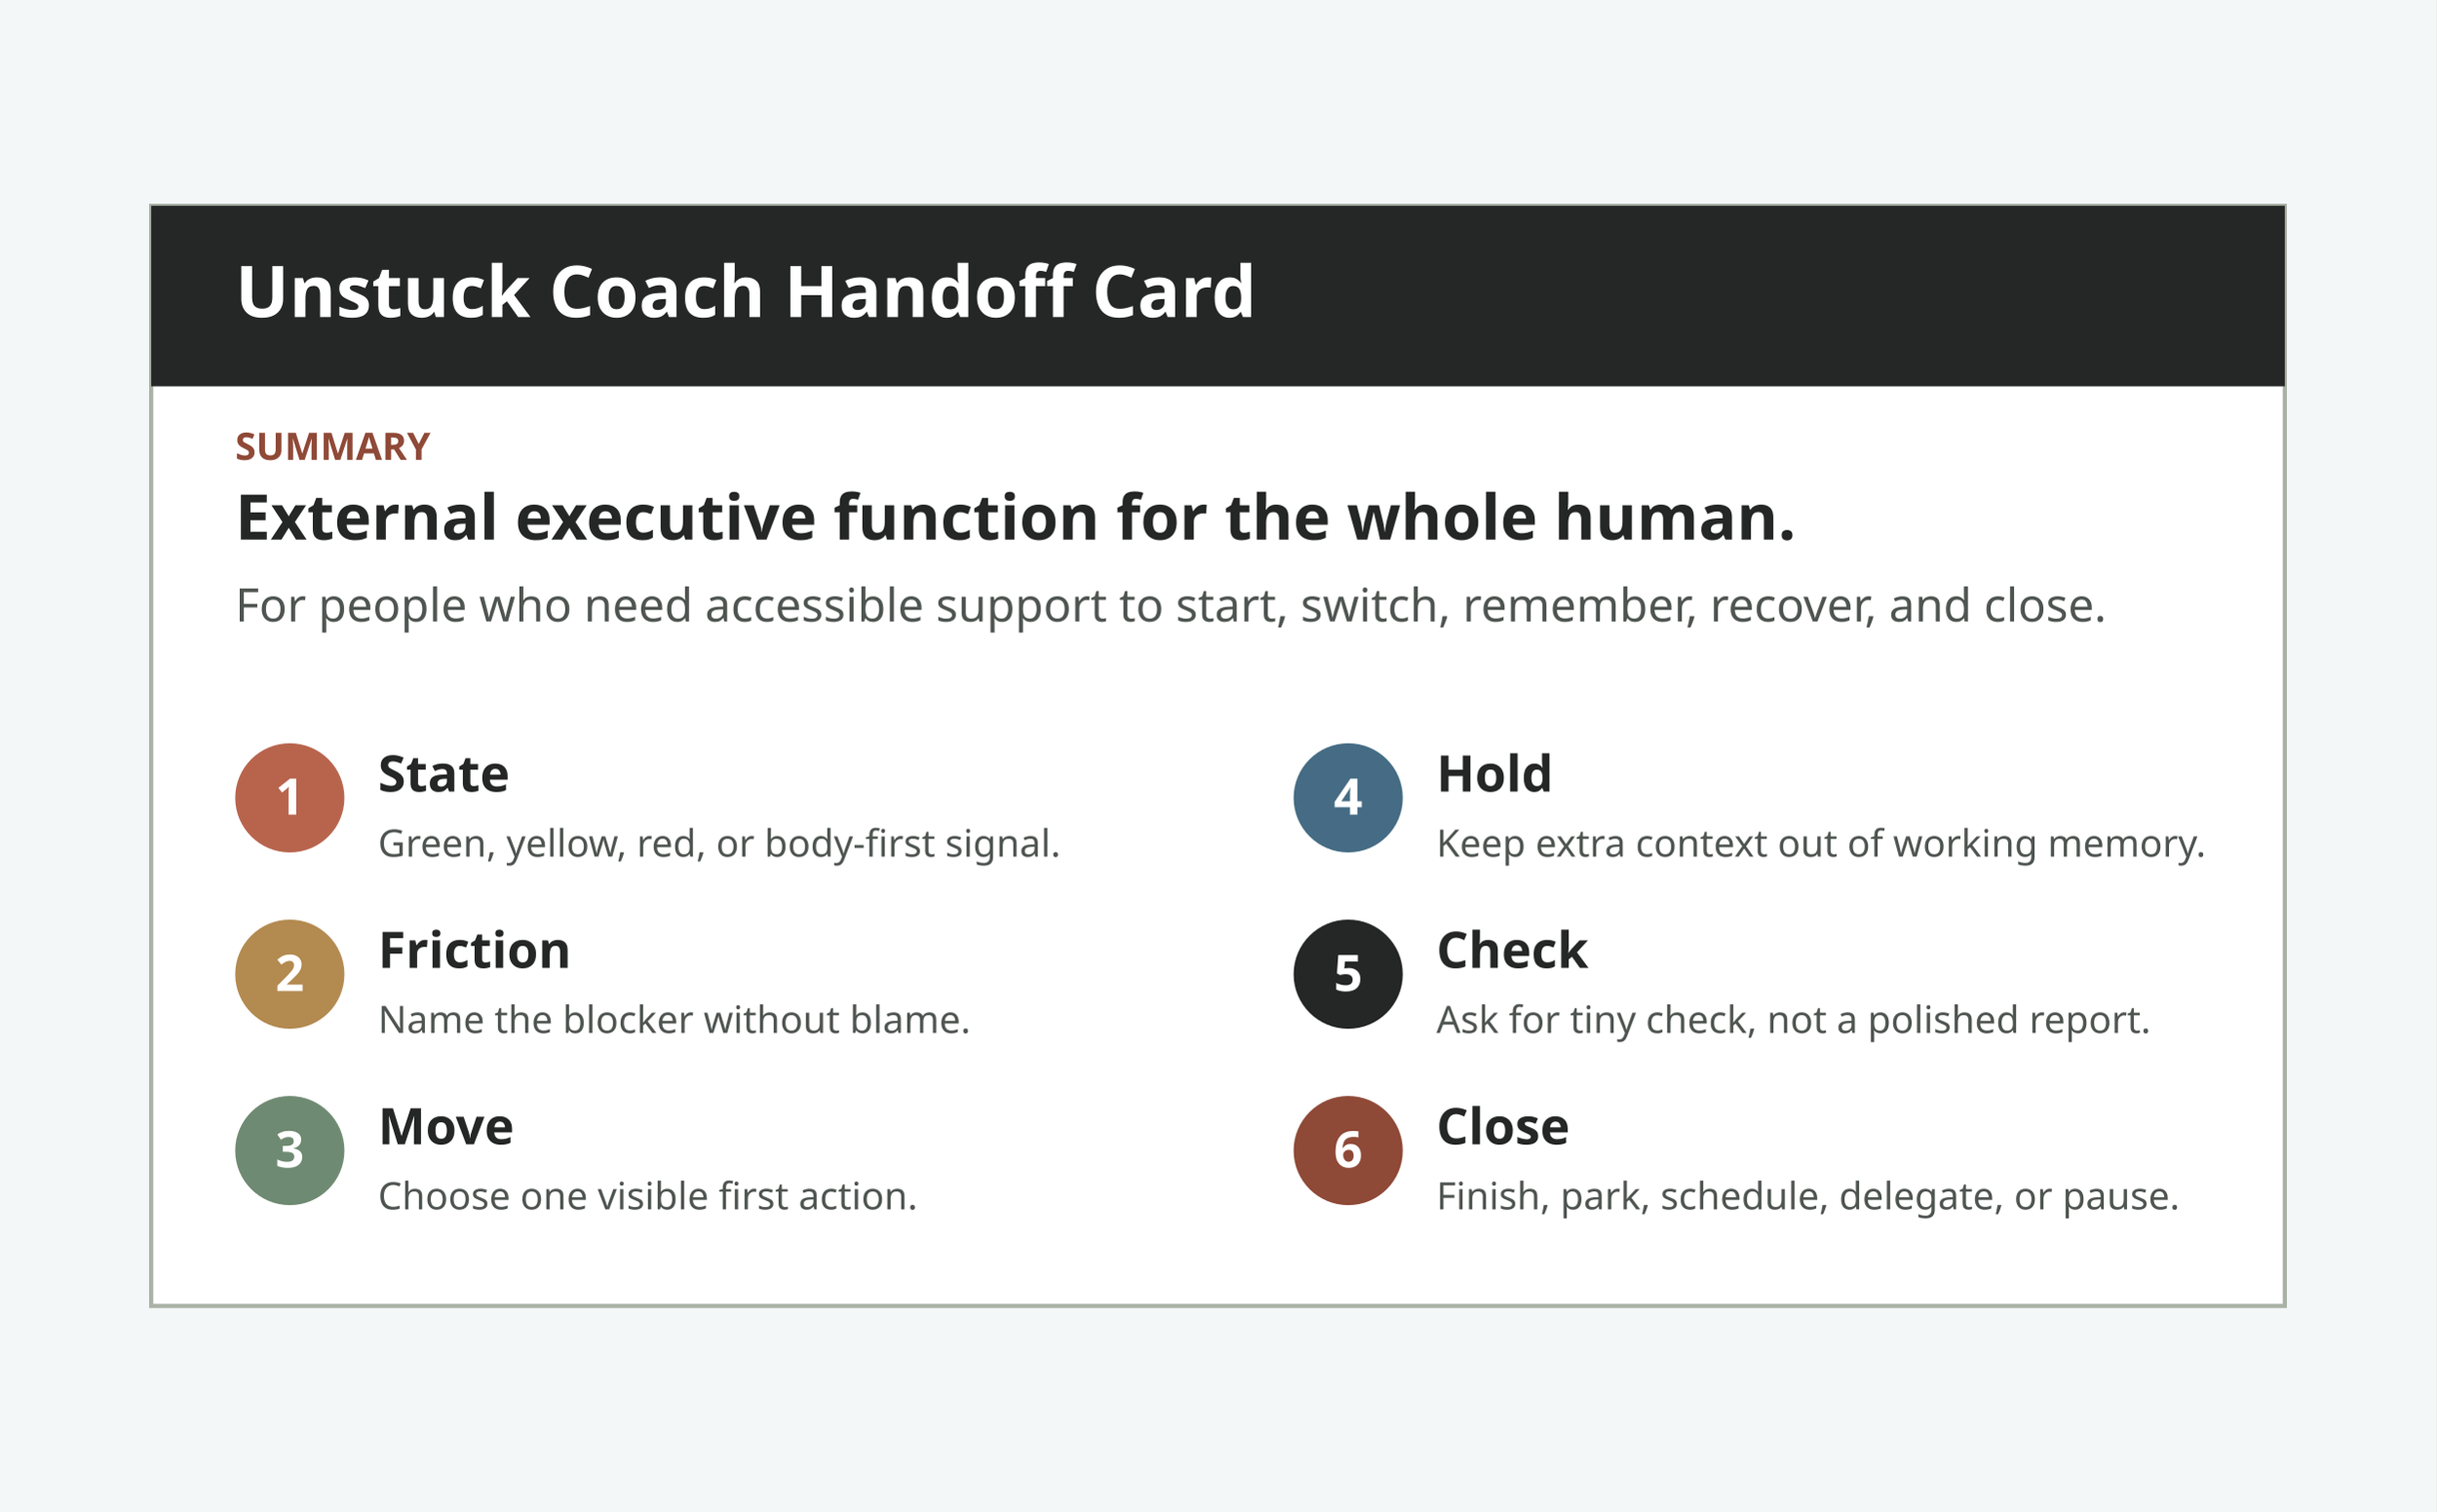
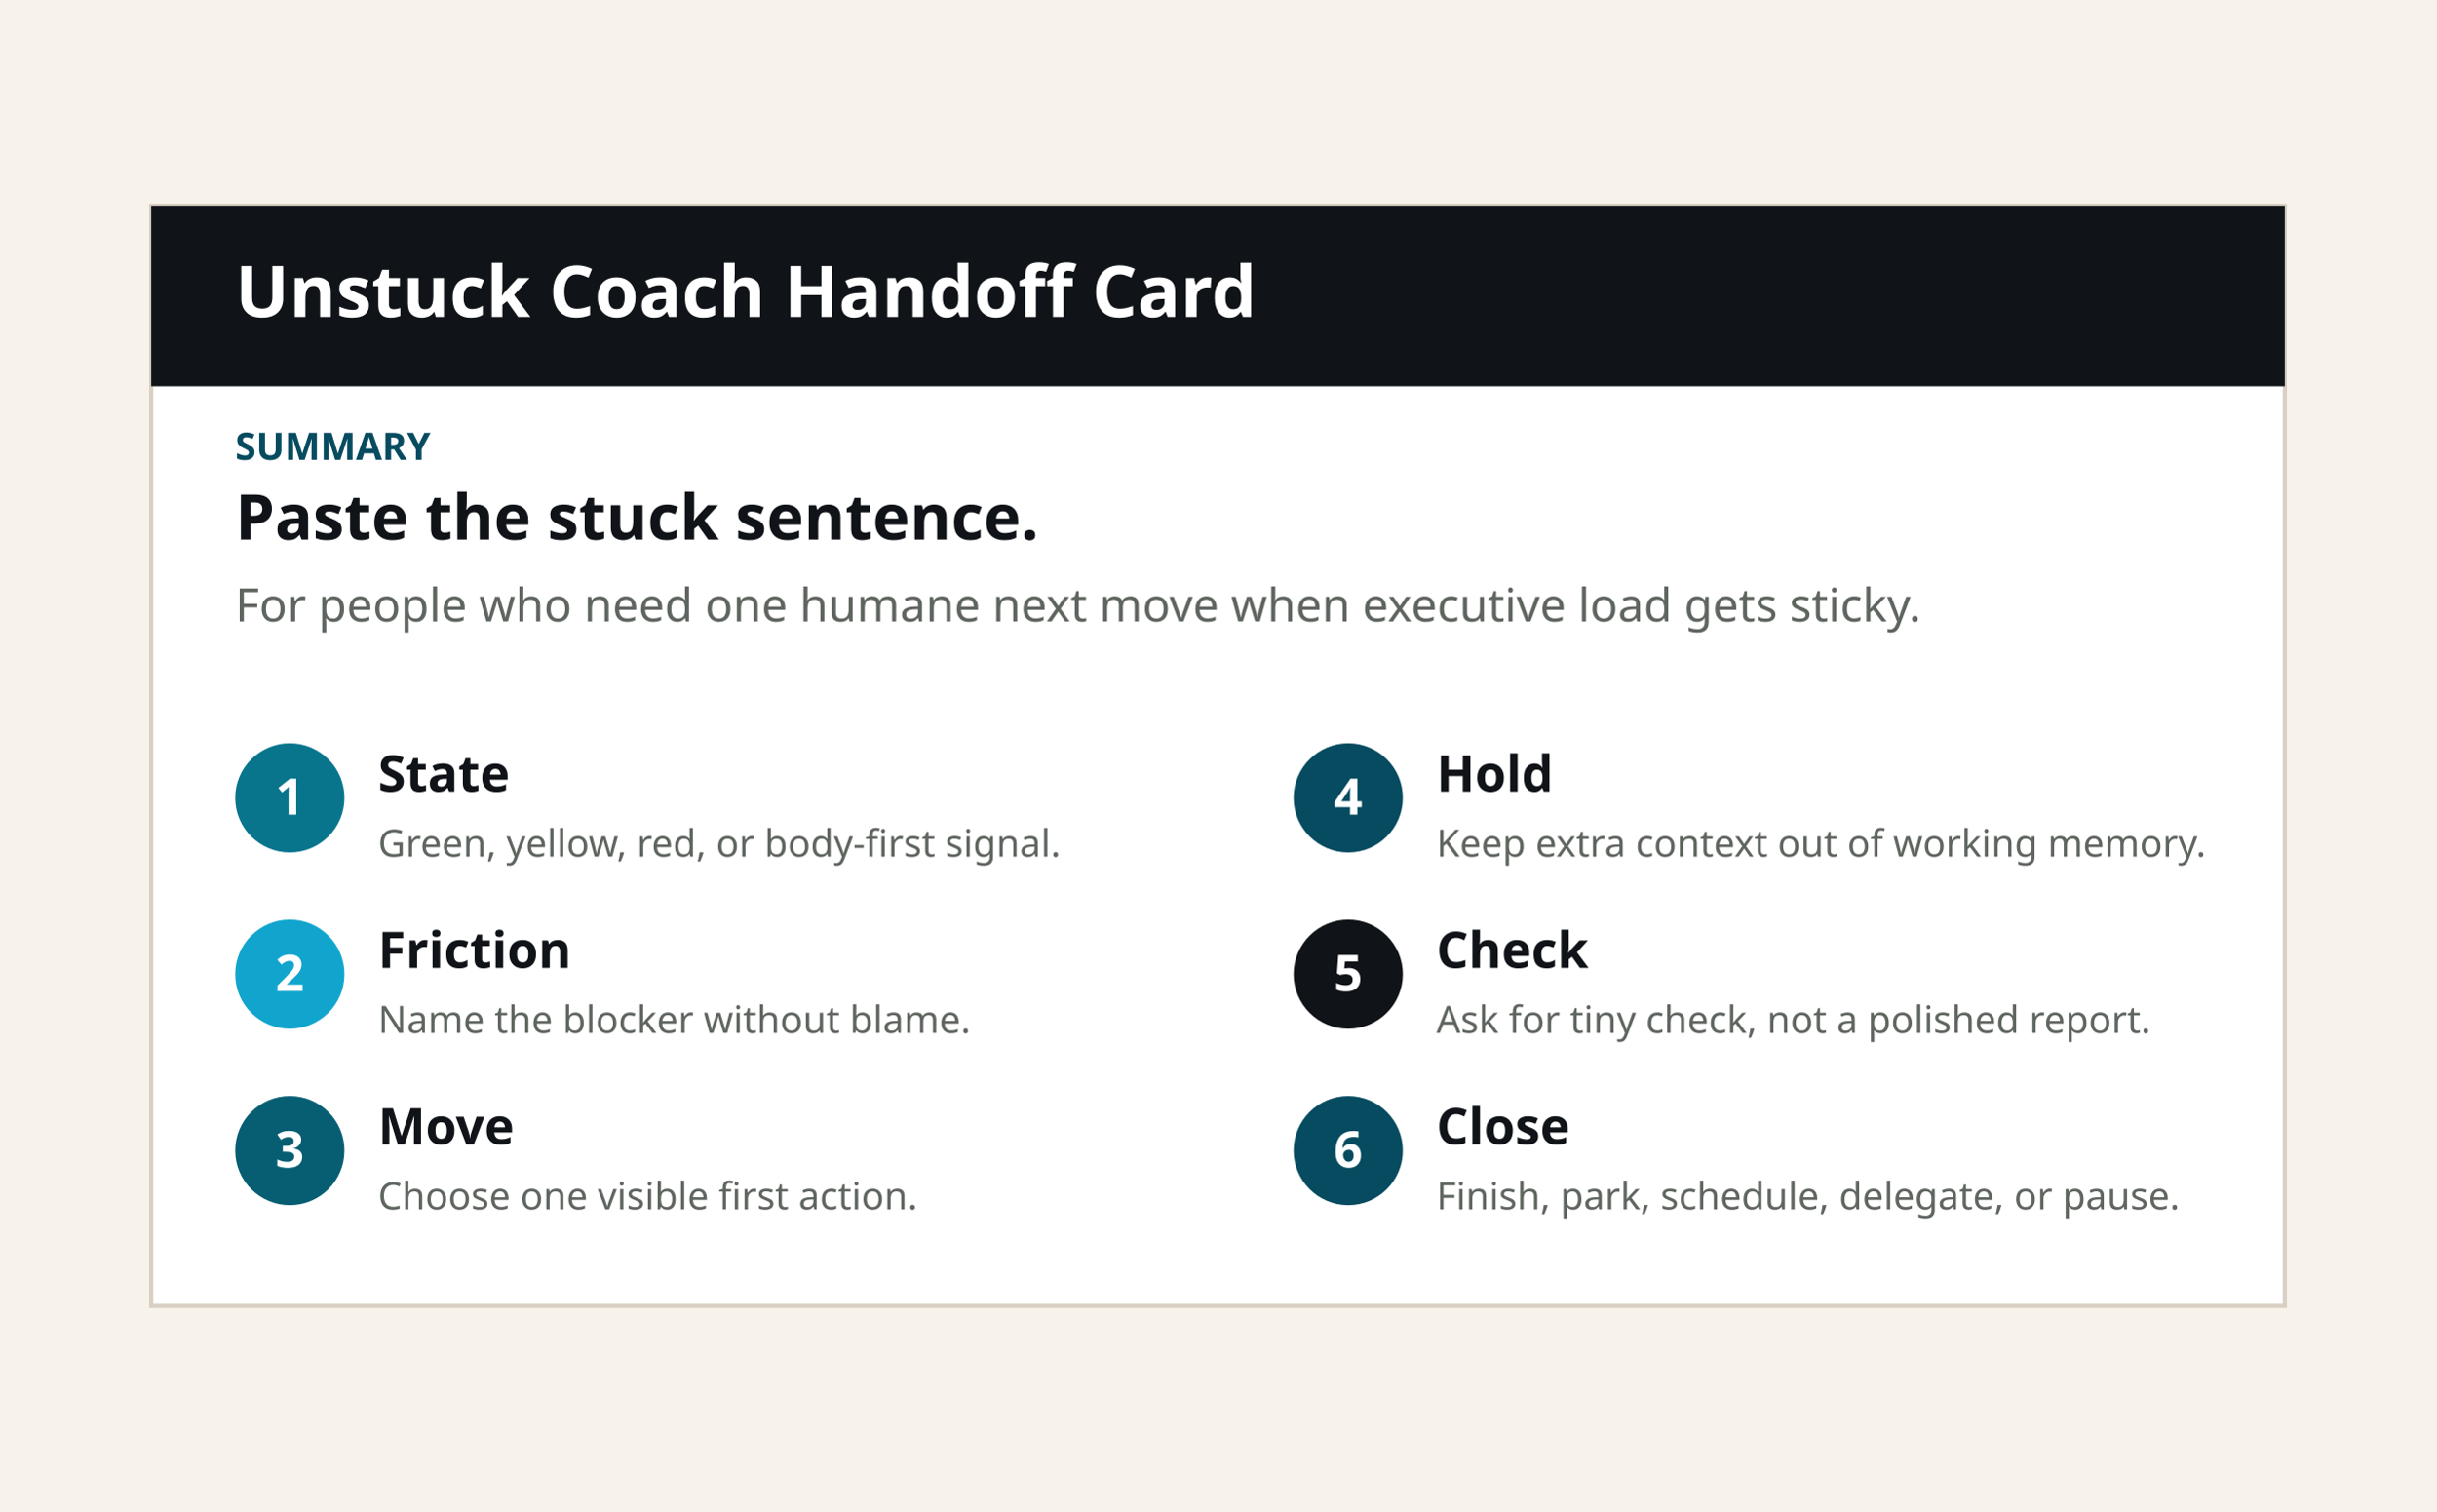
<svg xmlns="http://www.w3.org/2000/svg" width="1160" height="720" viewBox="0 0 1160 720" role="img" aria-labelledby="title desc">
-   <rect width="1160" height="720" fill="#f4f7f8" />
-   <path d="M72 98h1016v524H72z" fill="#ffffff" stroke="#aab2a6" stroke-width="2" />
-   <path d="M72 98h1016v86H72z" fill="#252726" />
-   <text x="112" y="151" fill="#ffffff" font-family="Avenir Next, sans-serif" font-size="34" font-weight="800">Unstuck Coach Handoff Card</text>
-   <text x="112" y="219" fill="#8f4937" font-family="Avenir Next, sans-serif" font-size="18" font-weight="800">SUMMARY</text>
-   <text x="112" y="257" fill="#252726" font-family="Avenir Next, sans-serif" font-size="30" font-weight="800">External executive function for the whole human.</text>
-   <text x="112" y="296" fill="#4f5551" font-family="Avenir Next, sans-serif" font-size="22">For people who need accessible support to start, switch, remember, recover, and close.</text>
+   <rect width="1160" height="720" fill="#f7f3ea" />
+   <path d="M72 98h1016v524H72z" fill="#ffffff" stroke="#d8d0c2" stroke-width="2" />
+   <path d="M72 98h1016v86H72z" fill="#101317" />
+   <text x="112" y="151" fill="#ffffff" font-family="Atkinson Hyperlegible, Aptos, sans-serif" font-size="34" font-weight="800">Unstuck Coach Handoff Card</text>
+   <text x="112" y="219" fill="#064b5f" font-family="Atkinson Hyperlegible, Aptos, sans-serif" font-size="18" font-weight="800">SUMMARY</text>
+   <text x="112" y="257" fill="#101317" font-family="Atkinson Hyperlegible, Aptos, sans-serif" font-size="30" font-weight="800">Paste the stuck sentence.</text>
+   <text x="112" y="296" fill="#5f655f" font-family="Atkinson Hyperlegible, Aptos, sans-serif" font-size="22">For people who need one humane next move when executive load gets sticky.</text>
  <g transform="translate(112 354)">
-     <circle cx="26" cy="26" r="26" fill="#b8644d" />
-     <text x="26" y="34" fill="#ffffff" text-anchor="middle" font-family="Avenir Next, sans-serif" font-size="24" font-weight="800">1</text>
-     <text x="68" y="23" fill="#252726" font-family="Avenir Next, sans-serif" font-size="24" font-weight="800">State</text>
-     <text x="68" y="54" fill="#4f5551" font-family="Avenir Next, sans-serif" font-size="18">Green, yellow, red, or body-first signal.</text>
+     <circle cx="26" cy="26" r="26" fill="#08758d" />
+     <text x="26" y="34" fill="#ffffff" text-anchor="middle" font-family="Atkinson Hyperlegible, Aptos, sans-serif" font-size="24" font-weight="800">1</text>
+     <text x="68" y="23" fill="#101317" font-family="Atkinson Hyperlegible, Aptos, sans-serif" font-size="24" font-weight="800">State</text>
+     <text x="68" y="54" fill="#5f655f" font-family="Atkinson Hyperlegible, Aptos, sans-serif" font-size="18">Green, yellow, red, or body-first signal.</text>
  </g>
  <g transform="translate(112 438)">
-     <circle cx="26" cy="26" r="26" fill="#b38a50" />
-     <text x="26" y="34" fill="#ffffff" text-anchor="middle" font-family="Avenir Next, sans-serif" font-size="24" font-weight="800">2</text>
-     <text x="68" y="23" fill="#252726" font-family="Avenir Next, sans-serif" font-size="24" font-weight="800">Friction</text>
-     <text x="68" y="54" fill="#4f5551" font-family="Avenir Next, sans-serif" font-size="18">Name the blocker without blame.</text>
+     <circle cx="26" cy="26" r="26" fill="#11a5ce" />
+     <text x="26" y="34" fill="#ffffff" text-anchor="middle" font-family="Atkinson Hyperlegible, Aptos, sans-serif" font-size="24" font-weight="800">2</text>
+     <text x="68" y="23" fill="#101317" font-family="Atkinson Hyperlegible, Aptos, sans-serif" font-size="24" font-weight="800">Friction</text>
+     <text x="68" y="54" fill="#5f655f" font-family="Atkinson Hyperlegible, Aptos, sans-serif" font-size="18">Name the blocker without blame.</text>
  </g>
  <g transform="translate(112 522)">
-     <circle cx="26" cy="26" r="26" fill="#6f8a72" />
-     <text x="26" y="34" fill="#ffffff" text-anchor="middle" font-family="Avenir Next, sans-serif" font-size="24" font-weight="800">3</text>
-     <text x="68" y="23" fill="#252726" font-family="Avenir Next, sans-serif" font-size="24" font-weight="800">Move</text>
-     <text x="68" y="54" fill="#4f5551" font-family="Avenir Next, sans-serif" font-size="18">Choose one visible first action.</text>
+     <circle cx="26" cy="26" r="26" fill="#075e73" />
+     <text x="26" y="34" fill="#ffffff" text-anchor="middle" font-family="Atkinson Hyperlegible, Aptos, sans-serif" font-size="24" font-weight="800">3</text>
+     <text x="68" y="23" fill="#101317" font-family="Atkinson Hyperlegible, Aptos, sans-serif" font-size="24" font-weight="800">Move</text>
+     <text x="68" y="54" fill="#5f655f" font-family="Atkinson Hyperlegible, Aptos, sans-serif" font-size="18">Choose one visible first action.</text>
  </g>
  <g transform="translate(616 354)">
-     <circle cx="26" cy="26" r="26" fill="#456c84" />
-     <text x="26" y="34" fill="#ffffff" text-anchor="middle" font-family="Avenir Next, sans-serif" font-size="24" font-weight="800">4</text>
-     <text x="68" y="23" fill="#252726" font-family="Avenir Next, sans-serif" font-size="24" font-weight="800">Hold</text>
-     <text x="68" y="54" fill="#4f5551" font-family="Avenir Next, sans-serif" font-size="18">Keep extra context out of working memory.</text>
+     <circle cx="26" cy="26" r="26" fill="#064b5f" />
+     <text x="26" y="34" fill="#ffffff" text-anchor="middle" font-family="Atkinson Hyperlegible, Aptos, sans-serif" font-size="24" font-weight="800">4</text>
+     <text x="68" y="23" fill="#101317" font-family="Atkinson Hyperlegible, Aptos, sans-serif" font-size="24" font-weight="800">Hold</text>
+     <text x="68" y="54" fill="#5f655f" font-family="Atkinson Hyperlegible, Aptos, sans-serif" font-size="18">Keep extra context out of working memory.</text>
  </g>
  <g transform="translate(616 438)">
-     <circle cx="26" cy="26" r="26" fill="#252726" />
-     <text x="26" y="34" fill="#ffffff" text-anchor="middle" font-family="Avenir Next, sans-serif" font-size="24" font-weight="800">5</text>
-     <text x="68" y="23" fill="#252726" font-family="Avenir Next, sans-serif" font-size="24" font-weight="800">Check</text>
-     <text x="68" y="54" fill="#4f5551" font-family="Avenir Next, sans-serif" font-size="18">Ask for tiny check, not a polished report.</text>
+     <circle cx="26" cy="26" r="26" fill="#101317" />
+     <text x="26" y="34" fill="#ffffff" text-anchor="middle" font-family="Atkinson Hyperlegible, Aptos, sans-serif" font-size="24" font-weight="800">5</text>
+     <text x="68" y="23" fill="#101317" font-family="Atkinson Hyperlegible, Aptos, sans-serif" font-size="24" font-weight="800">Check</text>
+     <text x="68" y="54" fill="#5f655f" font-family="Atkinson Hyperlegible, Aptos, sans-serif" font-size="18">Ask for tiny check, not a polished report.</text>
  </g>
  <g transform="translate(616 522)">
-     <circle cx="26" cy="26" r="26" fill="#8f4937" />
-     <text x="26" y="34" fill="#ffffff" text-anchor="middle" font-family="Avenir Next, sans-serif" font-size="24" font-weight="800">6</text>
-     <text x="68" y="23" fill="#252726" font-family="Avenir Next, sans-serif" font-size="24" font-weight="800">Close</text>
-     <text x="68" y="54" fill="#4f5551" font-family="Avenir Next, sans-serif" font-size="18">Finish, park, schedule, delegate, or pause.</text>
+     <circle cx="26" cy="26" r="26" fill="#064b5f" />
+     <text x="26" y="34" fill="#ffffff" text-anchor="middle" font-family="Atkinson Hyperlegible, Aptos, sans-serif" font-size="24" font-weight="800">6</text>
+     <text x="68" y="23" fill="#101317" font-family="Atkinson Hyperlegible, Aptos, sans-serif" font-size="24" font-weight="800">Close</text>
+     <text x="68" y="54" fill="#5f655f" font-family="Atkinson Hyperlegible, Aptos, sans-serif" font-size="18">Finish, park, schedule, delegate, or pause.</text>
  </g>
</svg>
